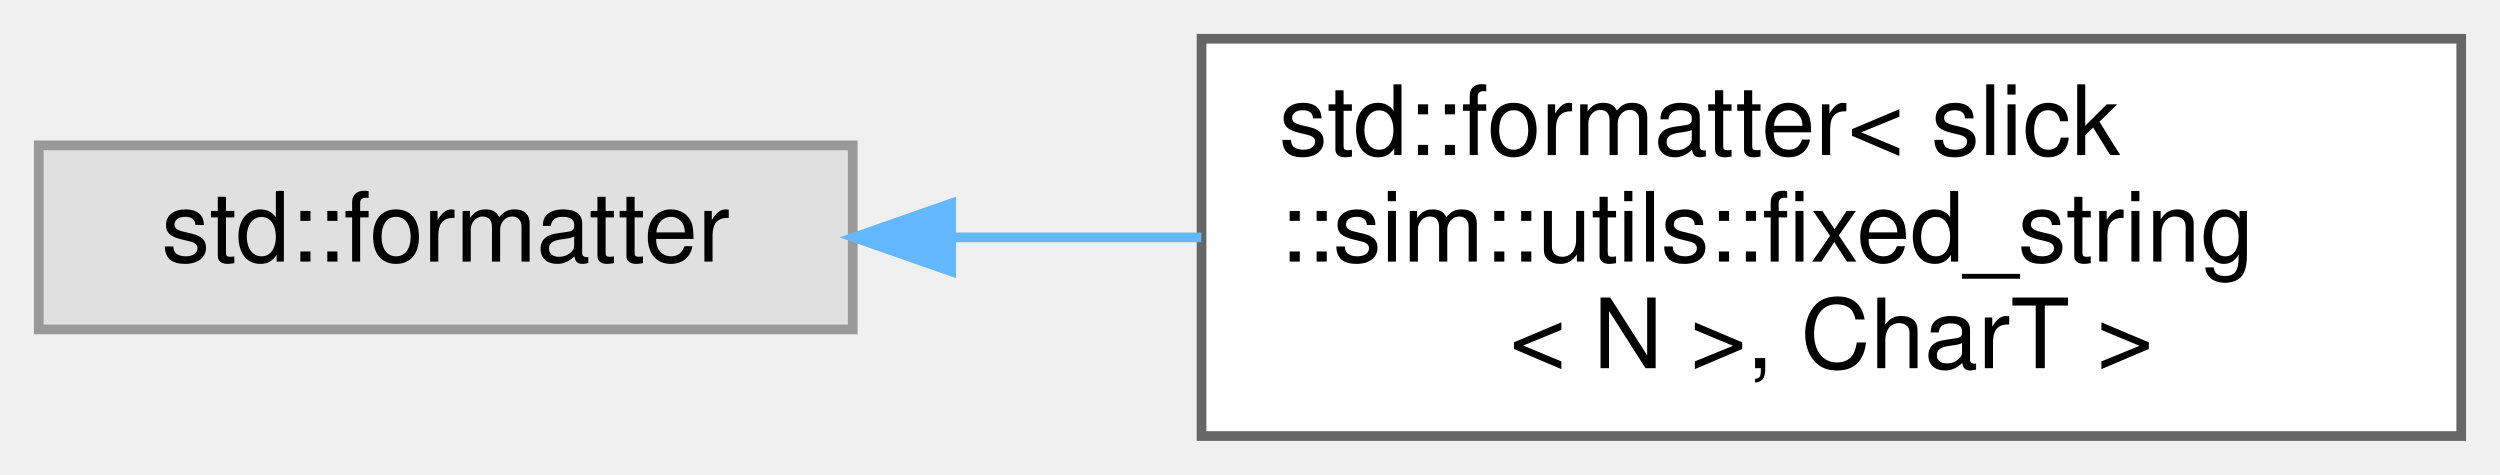
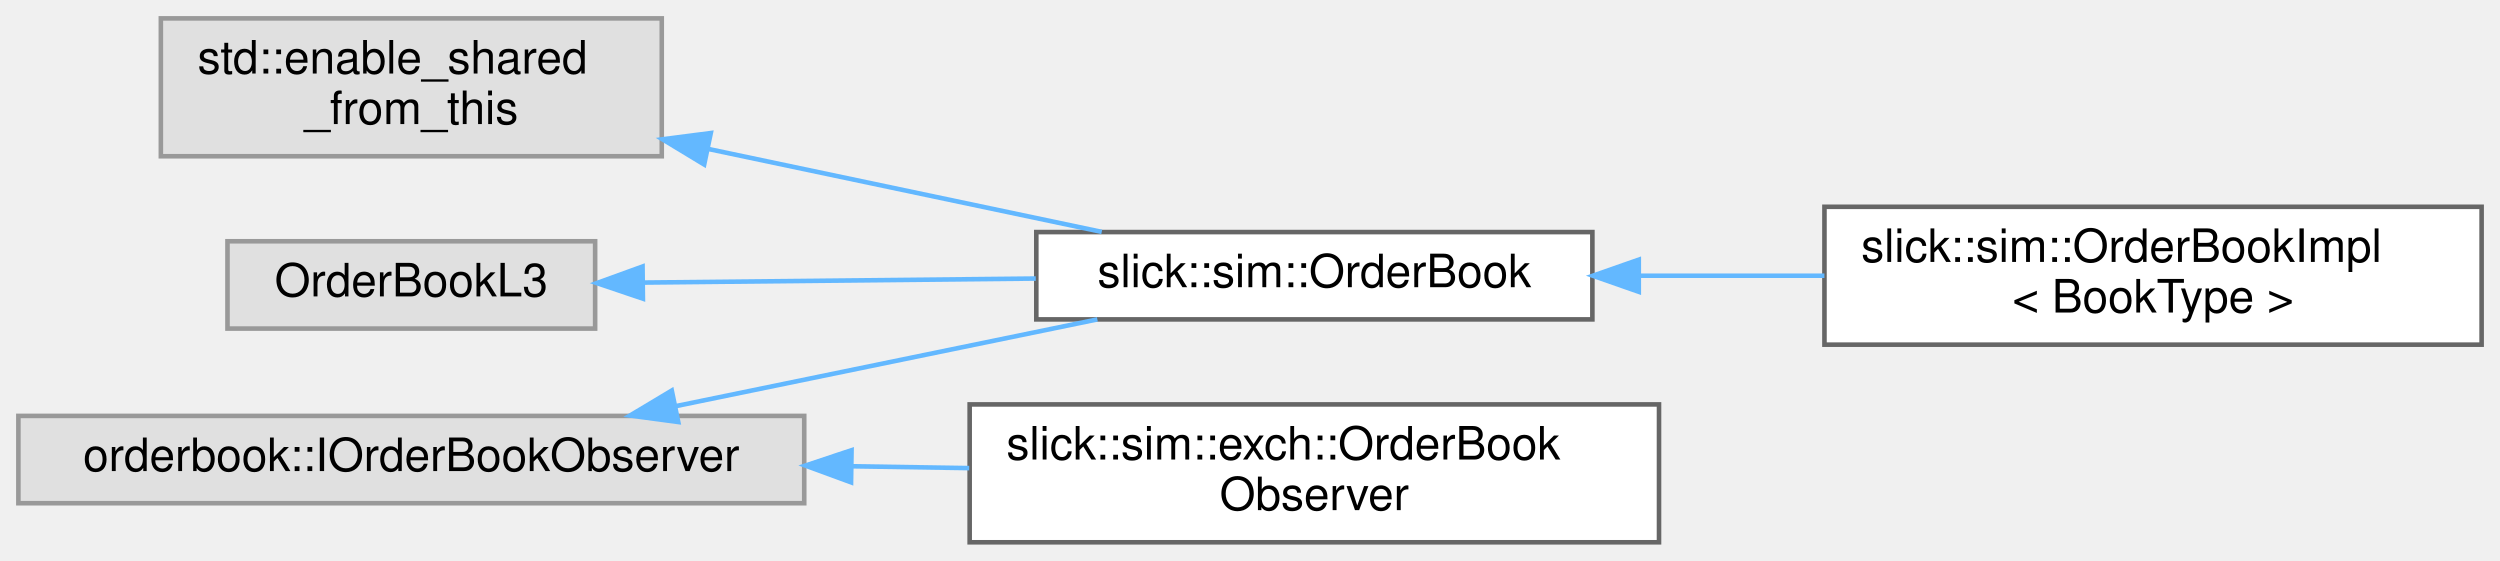
- <svg xmlns="http://www.w3.org/2000/svg" xmlns:xlink="http://www.w3.org/1999/xlink" width="258pt" height="49pt" viewBox="0.00 0.00 258.00 49.00">
-   <g id="graph0" class="graph" transform="scale(1 1) rotate(0) translate(4 45)">
+ <svg xmlns="http://www.w3.org/2000/svg" xmlns:xlink="http://www.w3.org/1999/xlink" width="544pt" height="122pt" viewBox="0.00 0.00 544.00 122.00">
+   <g id="graph0" class="graph" transform="scale(1 1) rotate(0) translate(4 118)">
    <g id="Node000000" class="node">
      <g id="a_Node000000">
        <a xlink:title=" ">
-           <polygon fill="#e0e0e0" stroke="#999999" points="84,-30 0,-30 0,-11 84,-11 84,-30" />
-           <text text-anchor="middle" x="42" y="-18" font-family="Helvetica,sans-Serif" font-size="10.00">std::formatter</text>
+           <polygon fill="#e0e0e0" stroke="#999999" points="140,-114 31,-114 31,-84 140,-84 140,-114" />
+           <text text-anchor="start" x="39" y="-102" font-family="Helvetica,sans-Serif" font-size="10.00">std::enable_shared</text>
+           <text text-anchor="middle" x="85.5" y="-91" font-family="Helvetica,sans-Serif" font-size="10.00">_from_this</text>
        </a>
      </g>
    </g>
    <g id="Node000001" class="node">
      <g id="a_Node000001">
-         <a xlink:href="structstd_1_1formatter_3_01slick_1_1sim_1_1utils_1_1fixed__string_3_01N_01_4_00_01CharT_01_4.html" target="_top" xlink:title="Lets fixed_string drop into std::format and therefore into every LOG_* call, which slick-logger route...">
-           <polygon fill="white" stroke="#666666" points="250,-41 120,-41 120,0 250,0 250,-41" />
-           <text text-anchor="start" x="128" y="-29" font-family="Helvetica,sans-Serif" font-size="10.00">std::formatter&lt; slick</text>
-           <text text-anchor="start" x="128" y="-18" font-family="Helvetica,sans-Serif" font-size="10.00">::sim::utils::fixed_string</text>
-           <text text-anchor="middle" x="185" y="-7" font-family="Helvetica,sans-Serif" font-size="10.00">&lt; N &gt;, CharT &gt;</text>
+         <a xlink:href="classslick_1_1sim_1_1OrderBook.html" target="_top" xlink:title=" ">
+           <polygon fill="white" stroke="#666666" points="342.5,-67.5 221.5,-67.5 221.5,-48.5 342.5,-48.5 342.5,-67.5" />
+           <text text-anchor="middle" x="282" y="-55.5" font-family="Helvetica,sans-Serif" font-size="10.00">slick::sim::OrderBook</text>
        </a>
      </g>
    </g>
-     <g id="edge27_Node000000_Node000001" class="edge">
-       <g id="a_edge27_Node000000_Node000001">
+     <g id="edge22_Node000000_Node000001" class="edge">
+       <g id="a_edge22_Node000000_Node000001">
        <a xlink:title=" ">
-           <path fill="none" stroke="#63b8ff" d="M94.43,-20.5C102.73,-20.5 111.41,-20.5 119.97,-20.5" />
-           <polygon fill="#63b8ff" stroke="#63b8ff" points="94.16,-17 84.16,-20.5 94.16,-24 94.16,-17" />
+           <path fill="none" stroke="#63b8ff" d="M150.24,-85.56C178.18,-79.67 210.32,-72.9 235.74,-67.54" />
+           <polygon fill="#63b8ff" stroke="#63b8ff" points="149.23,-82.2 140.16,-87.69 150.67,-89.05 149.23,-82.2" />
+         </a>
+       </g>
+     </g>
+     <g id="Node000002" class="node">
+       <g id="a_Node000002">
+         <a xlink:href="classslick_1_1sim_1_1OrderBookImpl.html" target="_top" xlink:title=" ">
+           <polygon fill="white" stroke="#666666" points="536,-73 393,-73 393,-43 536,-43 536,-73" />
+           <text text-anchor="start" x="401" y="-61" font-family="Helvetica,sans-Serif" font-size="10.00">slick::sim::OrderBookImpl</text>
+           <text text-anchor="middle" x="464.5" y="-50" font-family="Helvetica,sans-Serif" font-size="10.00">&lt; BookType &gt;</text>
+         </a>
+       </g>
+     </g>
+     <g id="edge23_Node000001_Node000002" class="edge">
+       <g id="a_edge23_Node000001_Node000002">
+         <a xlink:title=" ">
+           <path fill="none" stroke="#63b8ff" d="M352.98,-58C366.11,-58 379.84,-58 392.99,-58" />
+           <polygon fill="#63b8ff" stroke="#63b8ff" points="352.6,-54.5 342.6,-58 352.6,-61.5 352.6,-54.5" />
+         </a>
+       </g>
+     </g>
+     <g id="Node000003" class="node">
+       <g id="a_Node000003">
+         <a xlink:title=" ">
+           <polygon fill="#e0e0e0" stroke="#999999" points="171,-27.5 0,-27.5 0,-8.5 171,-8.5 171,-27.5" />
+           <text text-anchor="middle" x="85.5" y="-15.5" font-family="Helvetica,sans-Serif" font-size="10.00">orderbook::IOrderBookObserver</text>
+         </a>
+       </g>
+     </g>
+     <g id="edge24_Node000003_Node000001" class="edge">
+       <g id="a_edge24_Node000003_Node000001">
+         <a xlink:title=" ">
+           <path fill="none" stroke="#63b8ff" d="M143.12,-29.64C172.25,-35.64 207.32,-42.85 234.79,-48.5" />
+           <polygon fill="#63b8ff" stroke="#63b8ff" points="143.59,-26.17 133.09,-27.58 142.18,-33.02 143.59,-26.17" />
+         </a>
+       </g>
+     </g>
+     <g id="Node000004" class="node">
+       <g id="a_Node000004">
+         <a xlink:href="structslick_1_1sim_1_1exch_1_1OrderBookObserver.html" target="_top" xlink:title=" ">
+           <polygon fill="white" stroke="#666666" points="357,-30 207,-30 207,0 357,0 357,-30" />
+           <text text-anchor="start" x="215" y="-18" font-family="Helvetica,sans-Serif" font-size="10.00">slick::sim::exch::OrderBook</text>
+           <text text-anchor="middle" x="282" y="-7" font-family="Helvetica,sans-Serif" font-size="10.00">Observer</text>
+         </a>
+       </g>
+     </g>
+     <g id="edge25_Node000003_Node000004" class="edge">
+       <g id="a_edge25_Node000003_Node000004">
+         <a xlink:title=" ">
+           <path fill="none" stroke="#63b8ff" d="M181.31,-16.54C189.9,-16.41 198.53,-16.27 206.9,-16.14" />
+           <polygon fill="#63b8ff" stroke="#63b8ff" points="181.19,-13.04 171.24,-16.69 181.3,-20.04 181.19,-13.04" />
+         </a>
+       </g>
+     </g>
+     <g id="Node000005" class="node">
+       <g id="a_Node000005">
+         <a xlink:title=" ">
+           <polygon fill="#e0e0e0" stroke="#999999" points="125.5,-65.5 45.5,-65.5 45.5,-46.5 125.5,-46.5 125.5,-65.5" />
+           <text text-anchor="middle" x="85.5" y="-53.5" font-family="Helvetica,sans-Serif" font-size="10.00">OrderBookL3</text>
+         </a>
+       </g>
+     </g>
+     <g id="edge26_Node000005_Node000001" class="edge">
+       <g id="a_edge26_Node000005_Node000001">
+         <a xlink:title=" ">
+           <path fill="none" stroke="#63b8ff" d="M135.87,-56.51C161.88,-56.78 193.98,-57.11 221.38,-57.39" />
+           <polygon fill="#63b8ff" stroke="#63b8ff" points="135.9,-53.01 125.86,-56.4 135.82,-60.01 135.9,-53.01" />
        </a>
      </g>
    </g>
  </g>
</svg>
